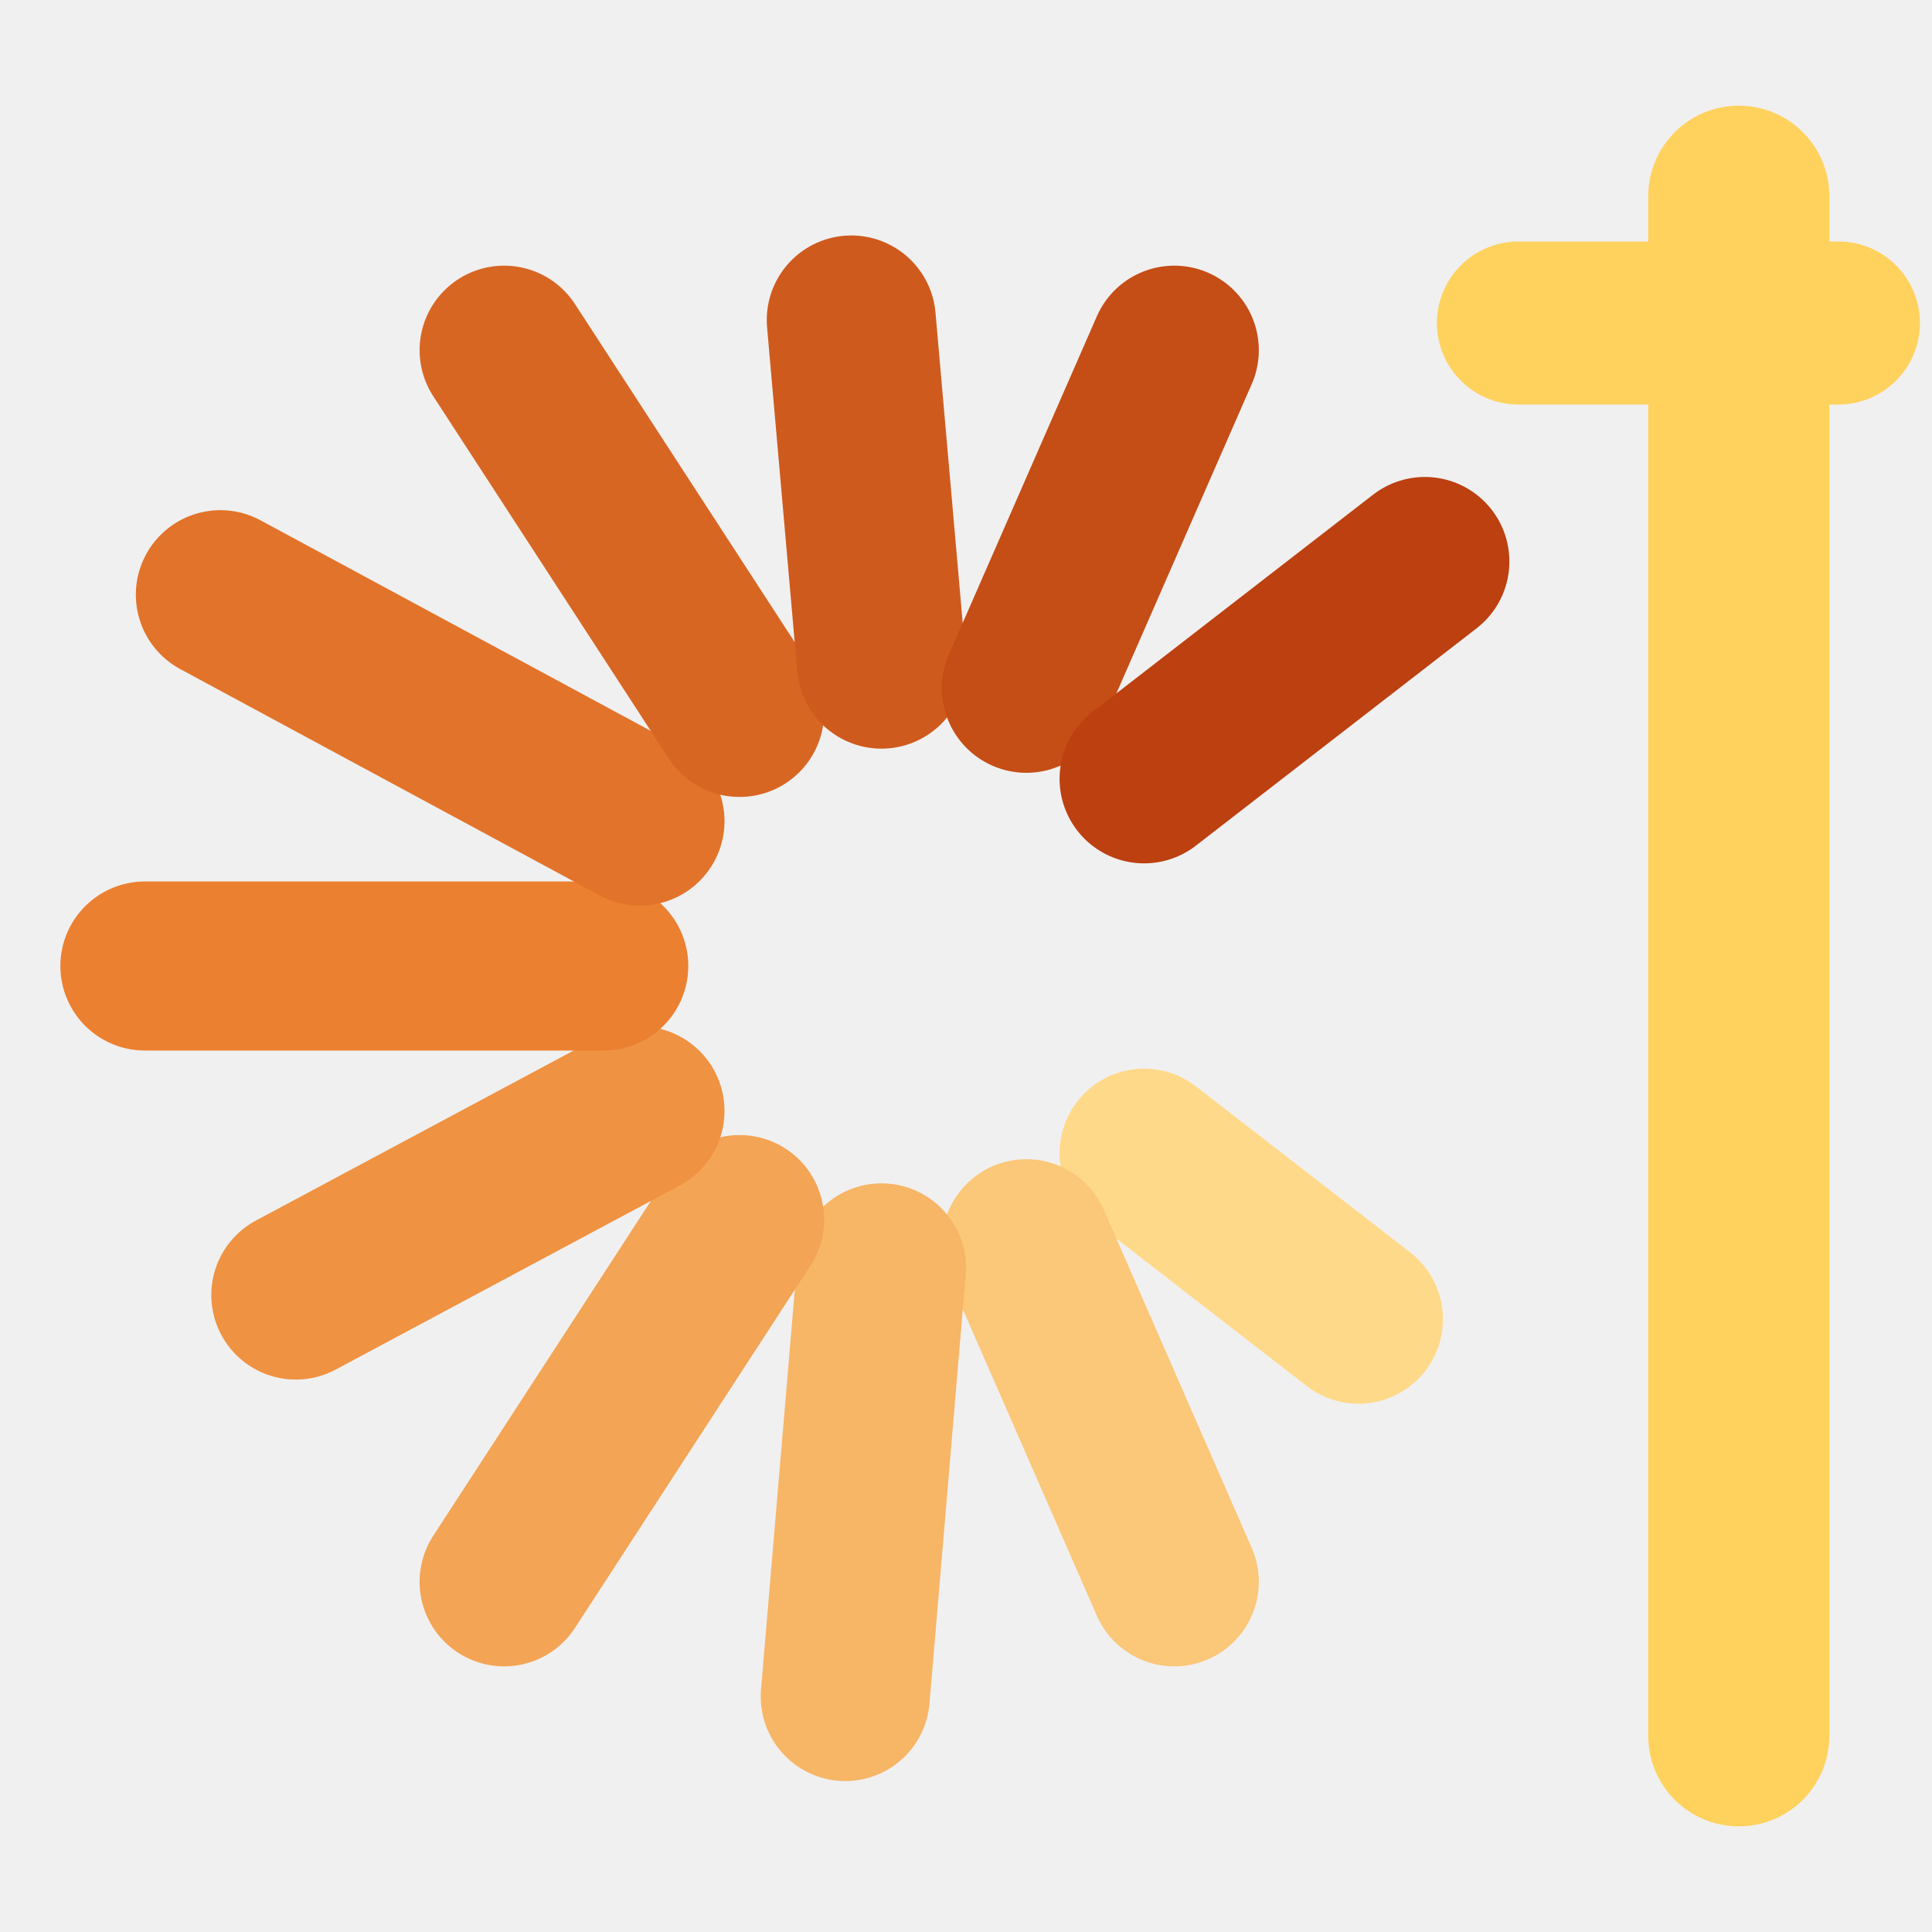
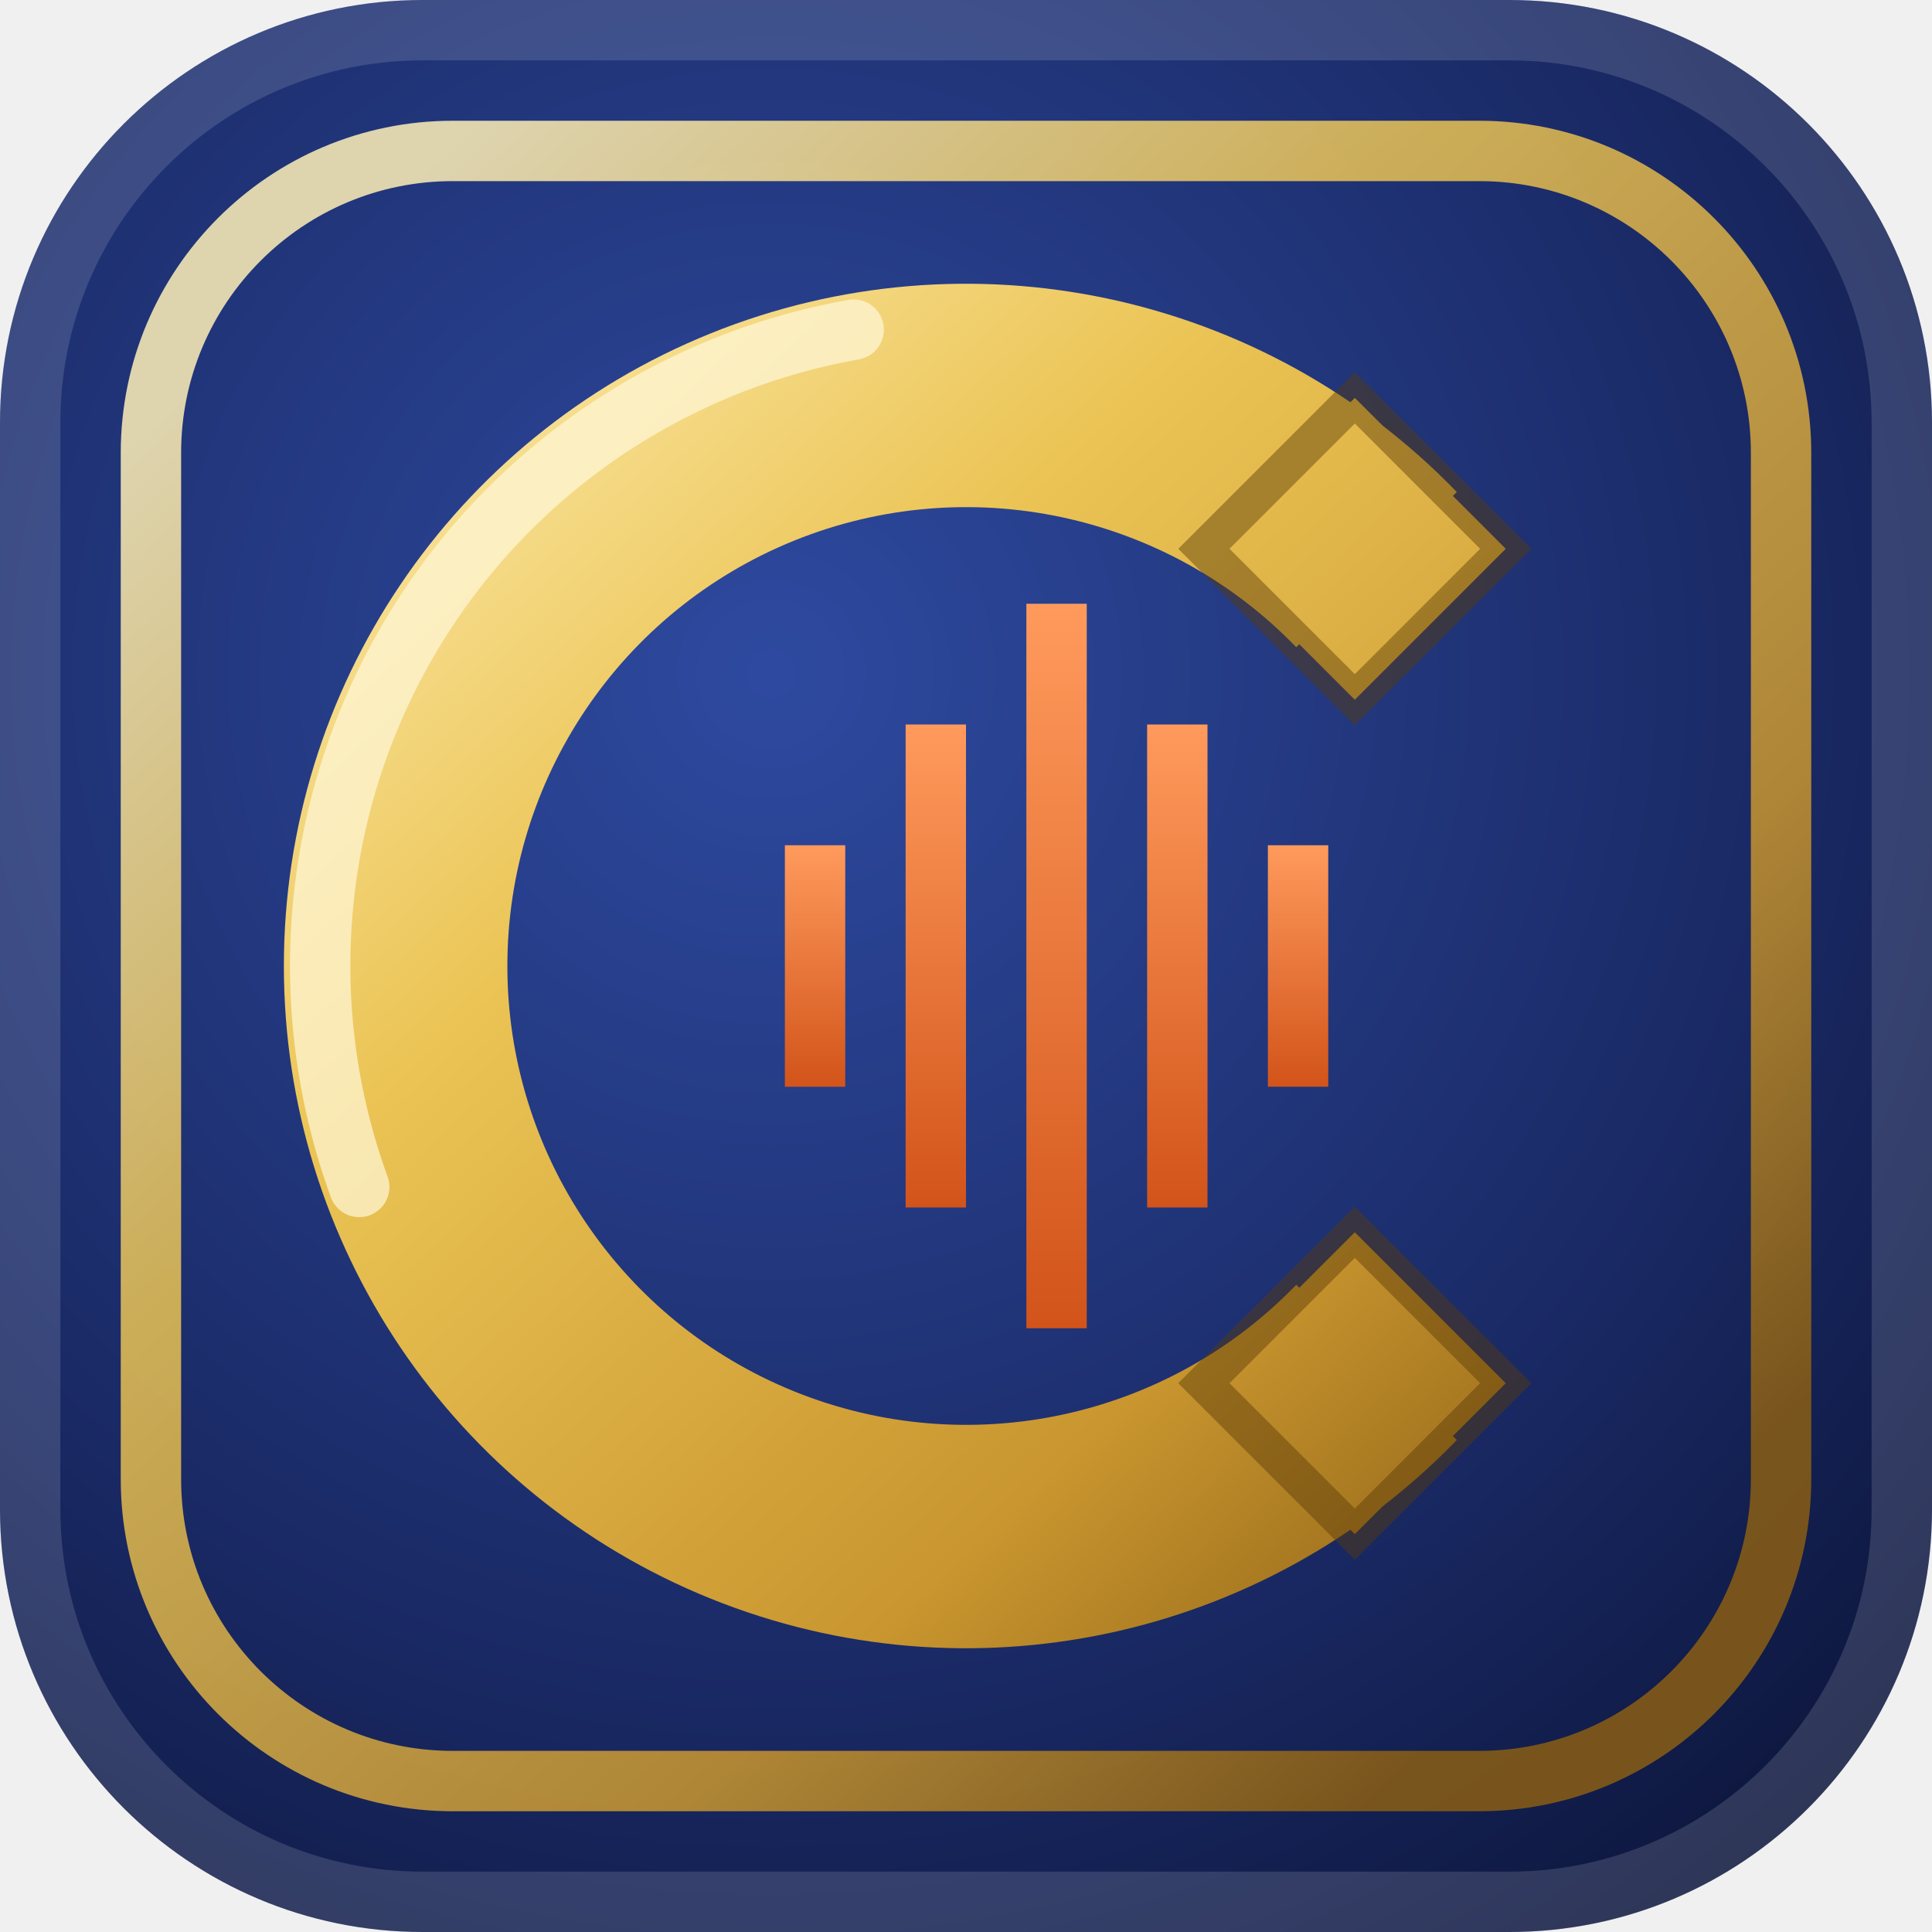
- <svg xmlns="http://www.w3.org/2000/svg" viewBox="0 0 64 64">
-   <g stroke-width="5.6" stroke-linecap="round">
-     <line x1="37.9" y1="38.2" x2="45.0" y2="43.7" stroke="#ffd98a" />
-     <line x1="34.0" y1="41.2" x2="38.9" y2="52.4" stroke="#fbc778" />
-     <line x1="29.2" y1="42.0" x2="28.0" y2="56.2" stroke="#f7b566" />
-     <line x1="24.5" y1="40.4" x2="16.7" y2="52.4" stroke="#f3a454" />
-     <line x1="21.2" y1="36.8" x2="9.8" y2="42.9" stroke="#ef9242" />
-     <line x1="20.0" y1="32.0" x2="4.8" y2="32.0" stroke="#eb8030" />
-     <line x1="21.2" y1="27.2" x2="7.3" y2="19.7" stroke="#e2732a" />
-     <line x1="24.5" y1="23.6" x2="16.7" y2="11.6" stroke="#d86623" />
-     <line x1="29.2" y1="22.0" x2="28.2" y2="10.6" stroke="#cf5a1d" />
-     <line x1="34.0" y1="22.8" x2="38.9" y2="11.6" stroke="#c54d16" />
-     <line x1="37.9" y1="25.8" x2="47.2" y2="18.6" stroke="#bc4010" />
-   </g>
-   <rect x="54.6" y="3.5" width="6" height="57" rx="3" fill="#ffd25e" />
-   <rect x="47.6" y="8" width="16" height="5.4" rx="2.7" fill="#ffd25e" />
+ <svg xmlns="http://www.w3.org/2000/svg" viewBox="0 0 32 32" width="32" height="32">
+   <defs>
+     <radialGradient id="mbg" cx="0.4" cy="0.35" r="0.85">
+       <stop offset="0" stop-color="#2E4AA0" data-role="tile" />
+       <stop offset="0.6" stop-color="#1A2A66" data-role="tile" />
+       <stop offset="1" stop-color="#0A1234" data-role="tile" />
+     </radialGradient>
+     <linearGradient id="mleaf" gradientUnits="userSpaceOnUse" x1="4.8" y1="4.8" x2="25.6" y2="27.2">
+       <stop offset="0" stop-color="#FFF0B8" data-role="wave" />
+       <stop offset="0.35" stop-color="#EBC455" data-role="wave" />
+       <stop offset="0.75" stop-color="#C9962F" data-role="wave" />
+       <stop offset="1" stop-color="#8A5E14" data-role="wave" />
+     </linearGradient>
+     <linearGradient id="mverm" x1="0" y1="0" x2="0" y2="1">
+       <stop offset="0" stop-color="#FF9A5C" data-role="patina" />
+       <stop offset="1" stop-color="#D2541A" data-role="patina" />
+     </linearGradient>
+   </defs>
+   <rect width="32" height="32" rx="7" fill="url(#mbg)" />
+   <rect x="2.5" y="2.5" width="27.0" height="27.0" rx="5.0" fill="none" stroke="url(#mleaf)" stroke-width="1" stroke-opacity="0.85" />
+   <path d="M24.13,23.85 A11.30,11.30 0 1 1 24.13,8.15 L21.47,10.72 A7.60,7.60 0 1 0 21.47,21.28 Z" fill="url(#mleaf)" />
+   <path d="M5.95,19.66 A10.70,10.70 0 0 1 14.14,5.46" fill="none" stroke="#FFF8DA" stroke-opacity="0.7" stroke-width="1.0" stroke-linecap="round" data-role="neutral" />
+   <path d="M22.44,20.41 l2.50,2.50 l-2.50,2.50 l-2.50,-2.50 Z" fill="url(#mleaf)" stroke="#5A3A08" stroke-opacity="0.45" stroke-width="0.6" data-role="neutral" />
+   <path d="M22.44,6.59 l2.50,2.50 l-2.50,2.50 l-2.50,-2.50 Z" fill="url(#mleaf)" stroke="#5A3A08" stroke-opacity="0.45" stroke-width="0.6" data-role="neutral" />
+   <rect x="13" y="14" width="1" height="4" fill="url(#mverm)" />
+   <rect x="15" y="12" width="1" height="8" fill="url(#mverm)" />
+   <rect x="17" y="10" width="1" height="12" fill="url(#mverm)" />
+   <rect x="19" y="12" width="1" height="8" fill="url(#mverm)" />
+   <rect x="21" y="14" width="1" height="4" fill="url(#mverm)" />
+   <rect x="0.5" y="0.5" width="31" height="31" rx="6.5" fill="none" stroke="#FFFFFF" stroke-opacity="0.14" stroke-width="1" data-role="neutral" />
</svg>
